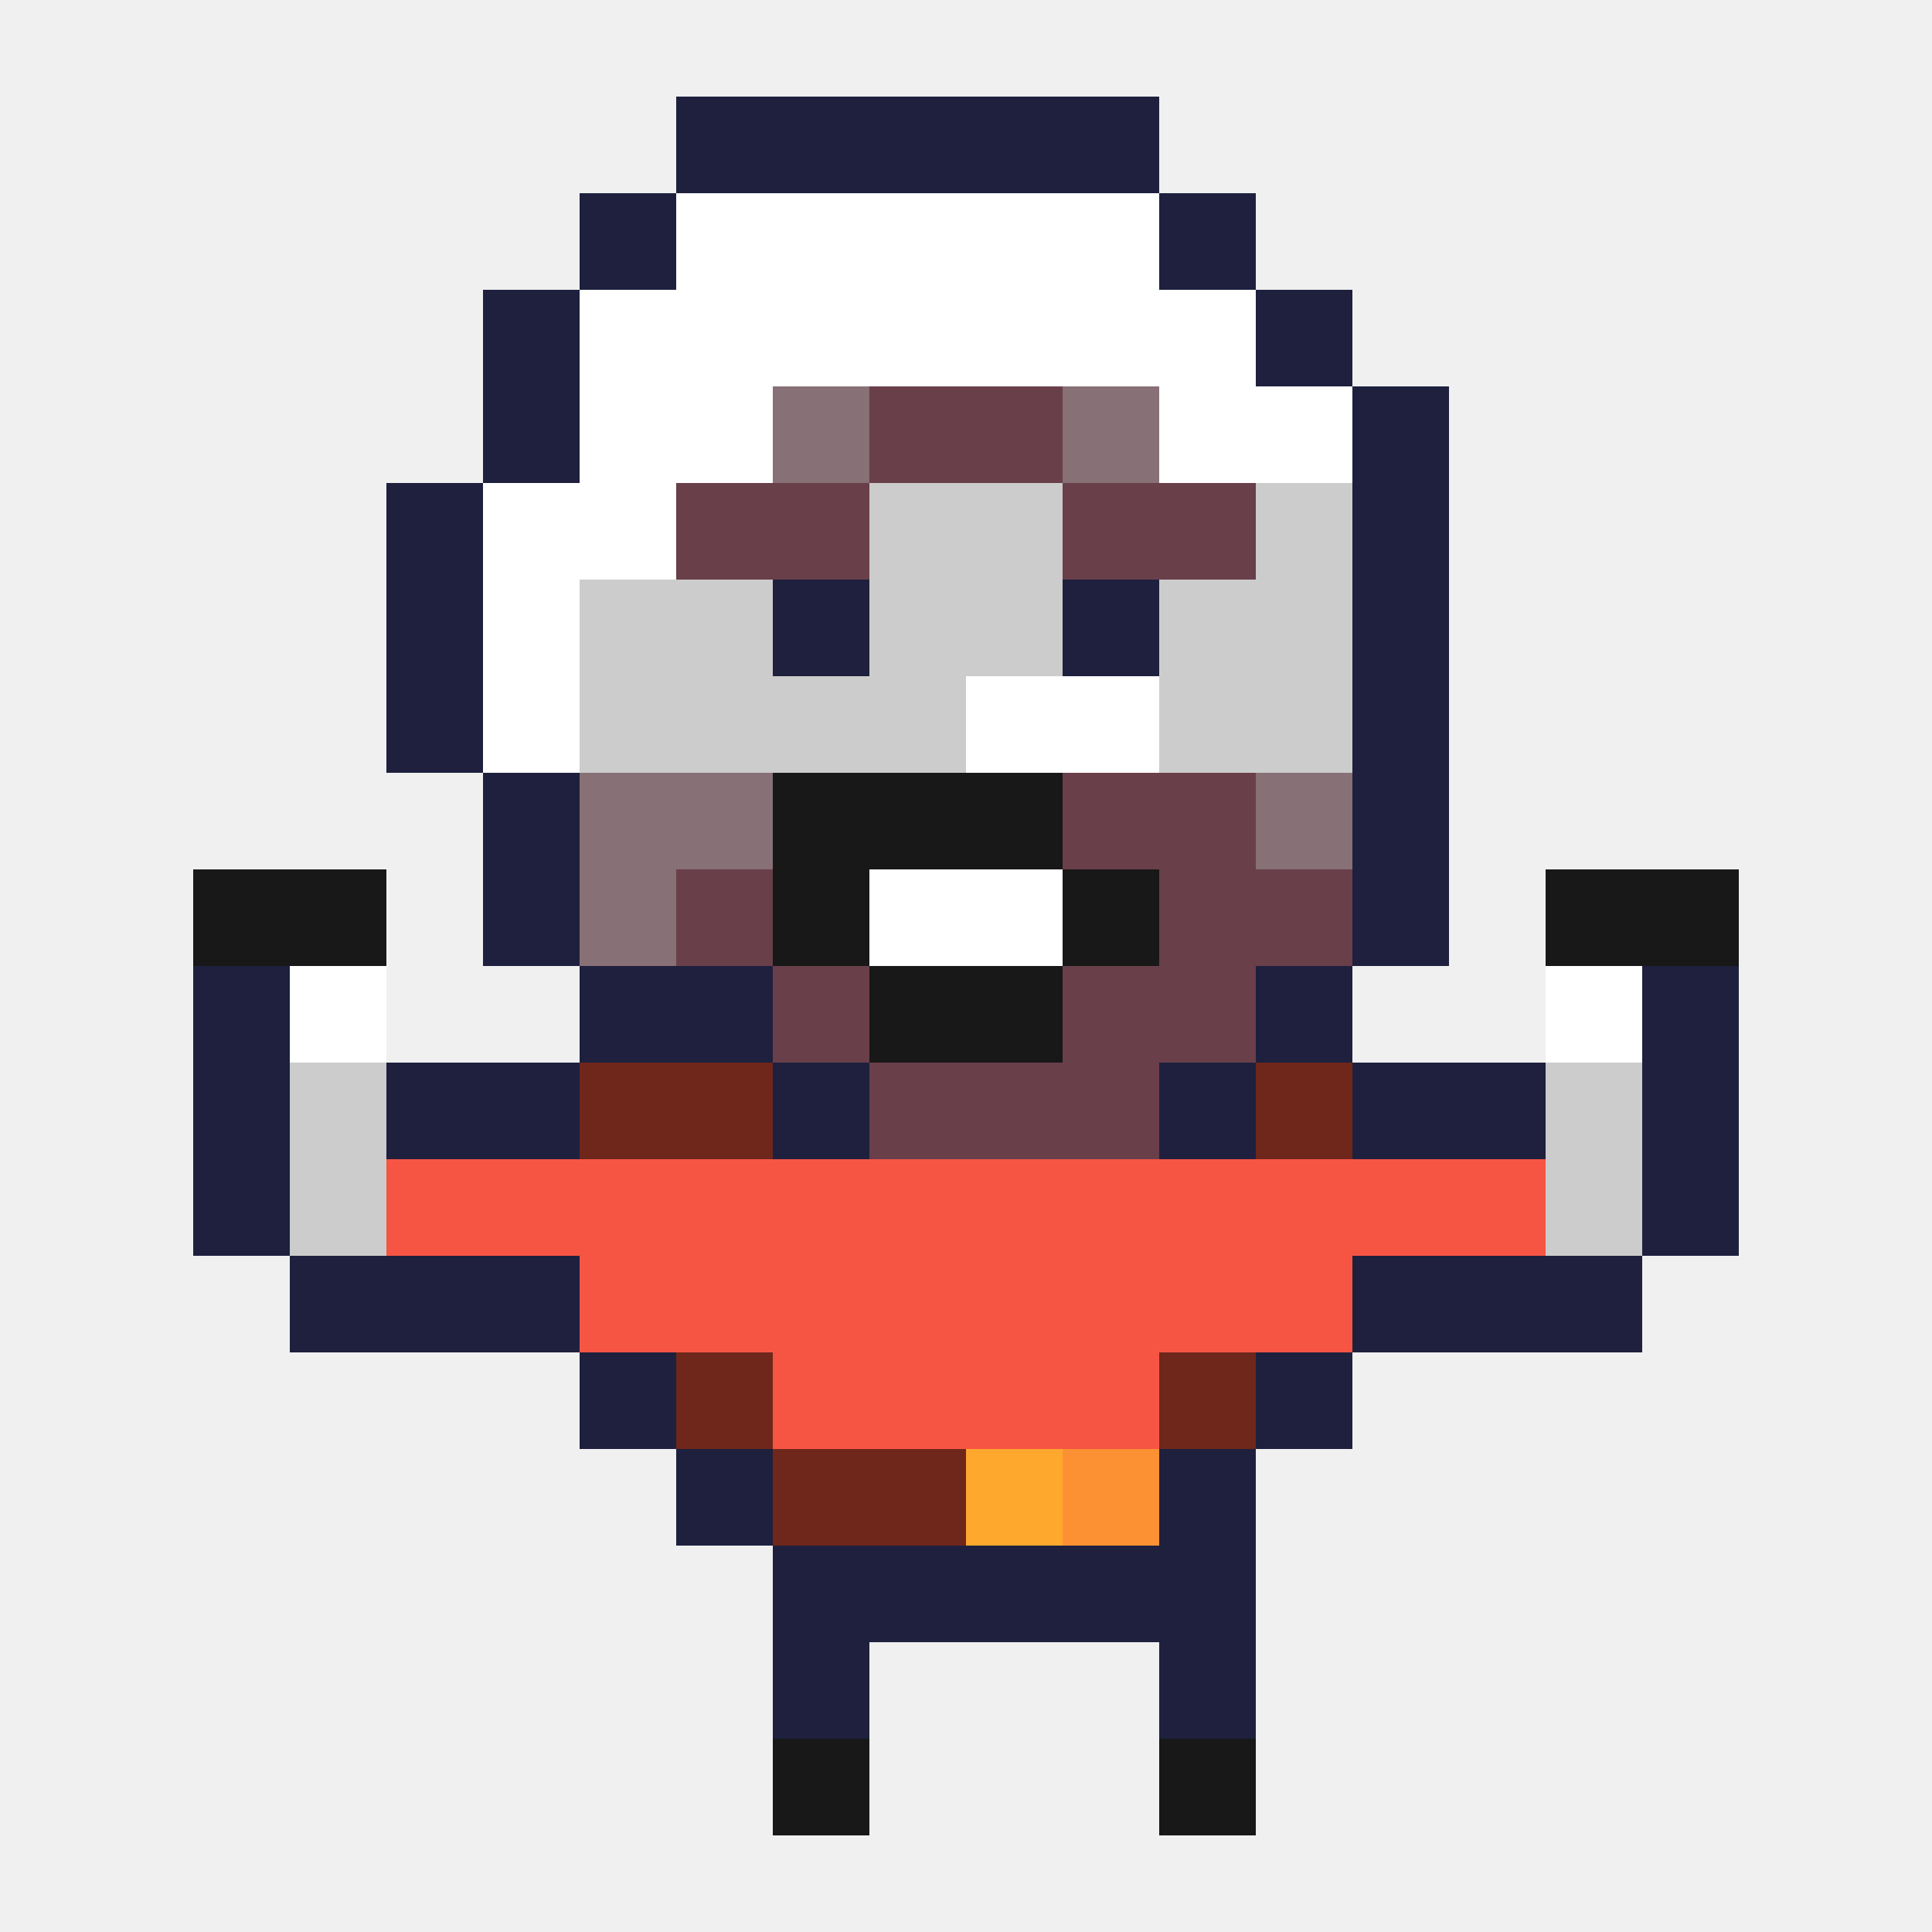
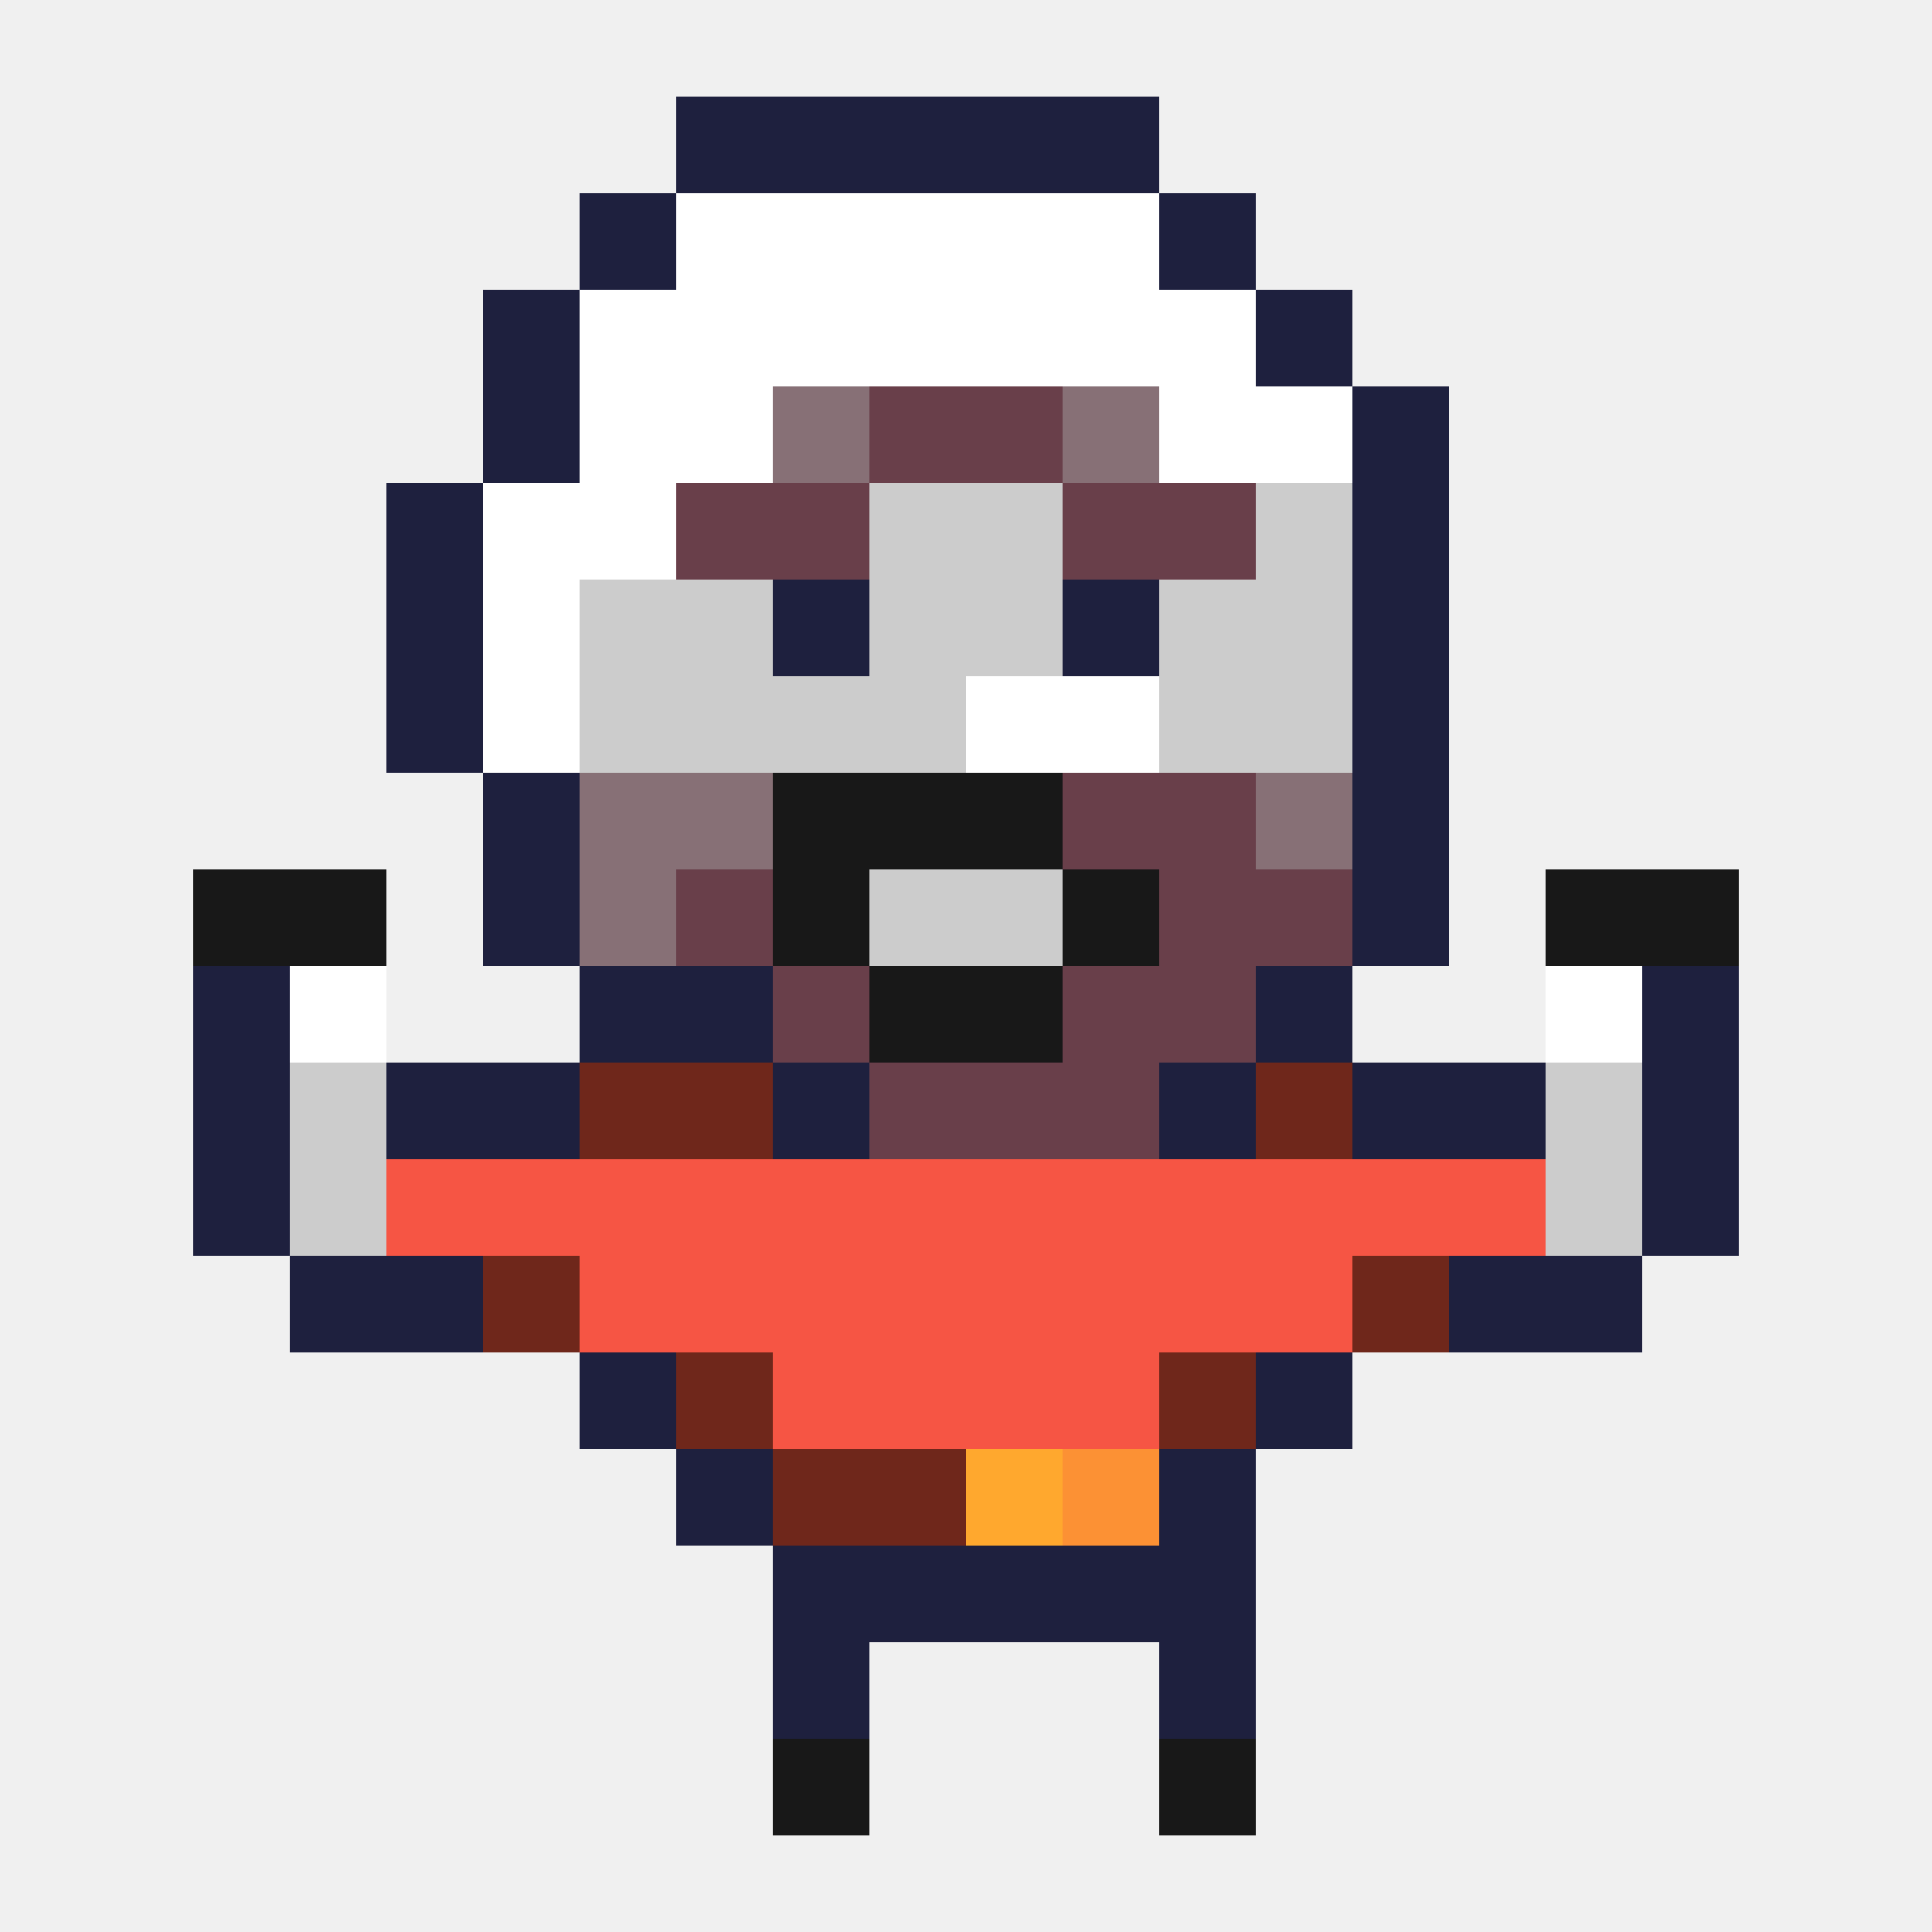
<svg xmlns="http://www.w3.org/2000/svg" viewBox="0 -0.5 20 20" shape-rendering="crispEdges">
-   <path stroke="#1e203e" d="M7 1h5M6 2h1M12 2h1M5 3h1M13 3h1M5 4h1M14 4h1M4 5h1M14 5h1M4 6h1M8 6h1M11 6h1M14 6h1M4 7h1M14 7h1M5 8h1M14 8h1M5 9h1M14 9h1M2 10h1M6 10h2M13 10h1M17 10h1M2 11h1M4 11h2M8 11h1M12 11h1M14 11h2M17 11h1M2 12h1M17 12h1M3 13h3M14 13h3M6 14h1M13 14h1M7 15h1M12 15h1M8 16h5M8 17h1M12 17h1" />
-   <path stroke="#ffffff" d="M7 2h5M6 3h7M6 4h2M12 4h2M5 5h2M5 6h1M5 7h1M10 7h2M9 9h2M3 10h1M16 10h1" />
+   <path stroke="#1e203e" d="M7 1h5M6 2h1M12 2h1M5 3h1M13 3h1M5 4h1M14 4h1M4 5h1M14 5h1M4 6h1M8 6h1M11 6h1M14 6h1M4 7h1M14 7h1M5 8h1M14 8h1M5 9h1M14 9h1M2 10h1M6 10h2M13 10h1M17 10h1M2 11h1M4 11h2M8 11h1M12 11h1M14 11h2M17 11h1M2 12h1M17 12h1M3 13h2M15 13h2M6 14h1M13 14h1M7 15h1M12 15h1M8 16h5M8 17h1M12 17h1" />
+   <path stroke="#ffffff" d="M7 2h5M6 3h7M6 4h2M12 4h2M5 5h2M5 6h1M5 7h1M10 7h2M3 10h1M16 10h1" />
  <path stroke="#877076" d="M8 4h1M11 4h1M6 8h2M13 8h1M6 9h1" />
  <path stroke="#693f4a" d="M9 4h2M7 5h2M11 5h2M11 8h2M7 9h1M12 9h2M8 10h1M11 10h2M9 11h3" />
-   <path stroke="#cccccc" d="M9 5h2M13 5h1M6 6h2M9 6h2M12 6h2M6 7h4M12 7h2M3 11h1M16 11h1M3 12h1M16 12h1" />
+   <path stroke="#cccccc" d="M9 5h2M13 5h1M6 6h2M9 6h2M12 6h2M6 7h4M12 7h2M9 9h2M3 11h1M16 11h1M3 12h1M16 12h1" />
  <path stroke="#181818" d="M8 8h3M2 9h2M8 9h1M11 9h1M16 9h2M9 10h2M8 18h1M12 18h1" />
-   <path stroke="#6f271b" d="M6 11h2M13 11h1M7 14h1M12 14h1M8 15h2" />
+   <path stroke="#6f271b" d="M6 11h2M13 11h1M5 13h1M14 13h1M7 14h1M12 14h1M8 15h2" />
  <path stroke="#f65544" d="M4 12h12M6 13h8M8 14h4" />
  <path stroke="#ffa82e" d="M10 15h1" />
  <path stroke="#fc9134" d="M11 15h1" />
</svg>
